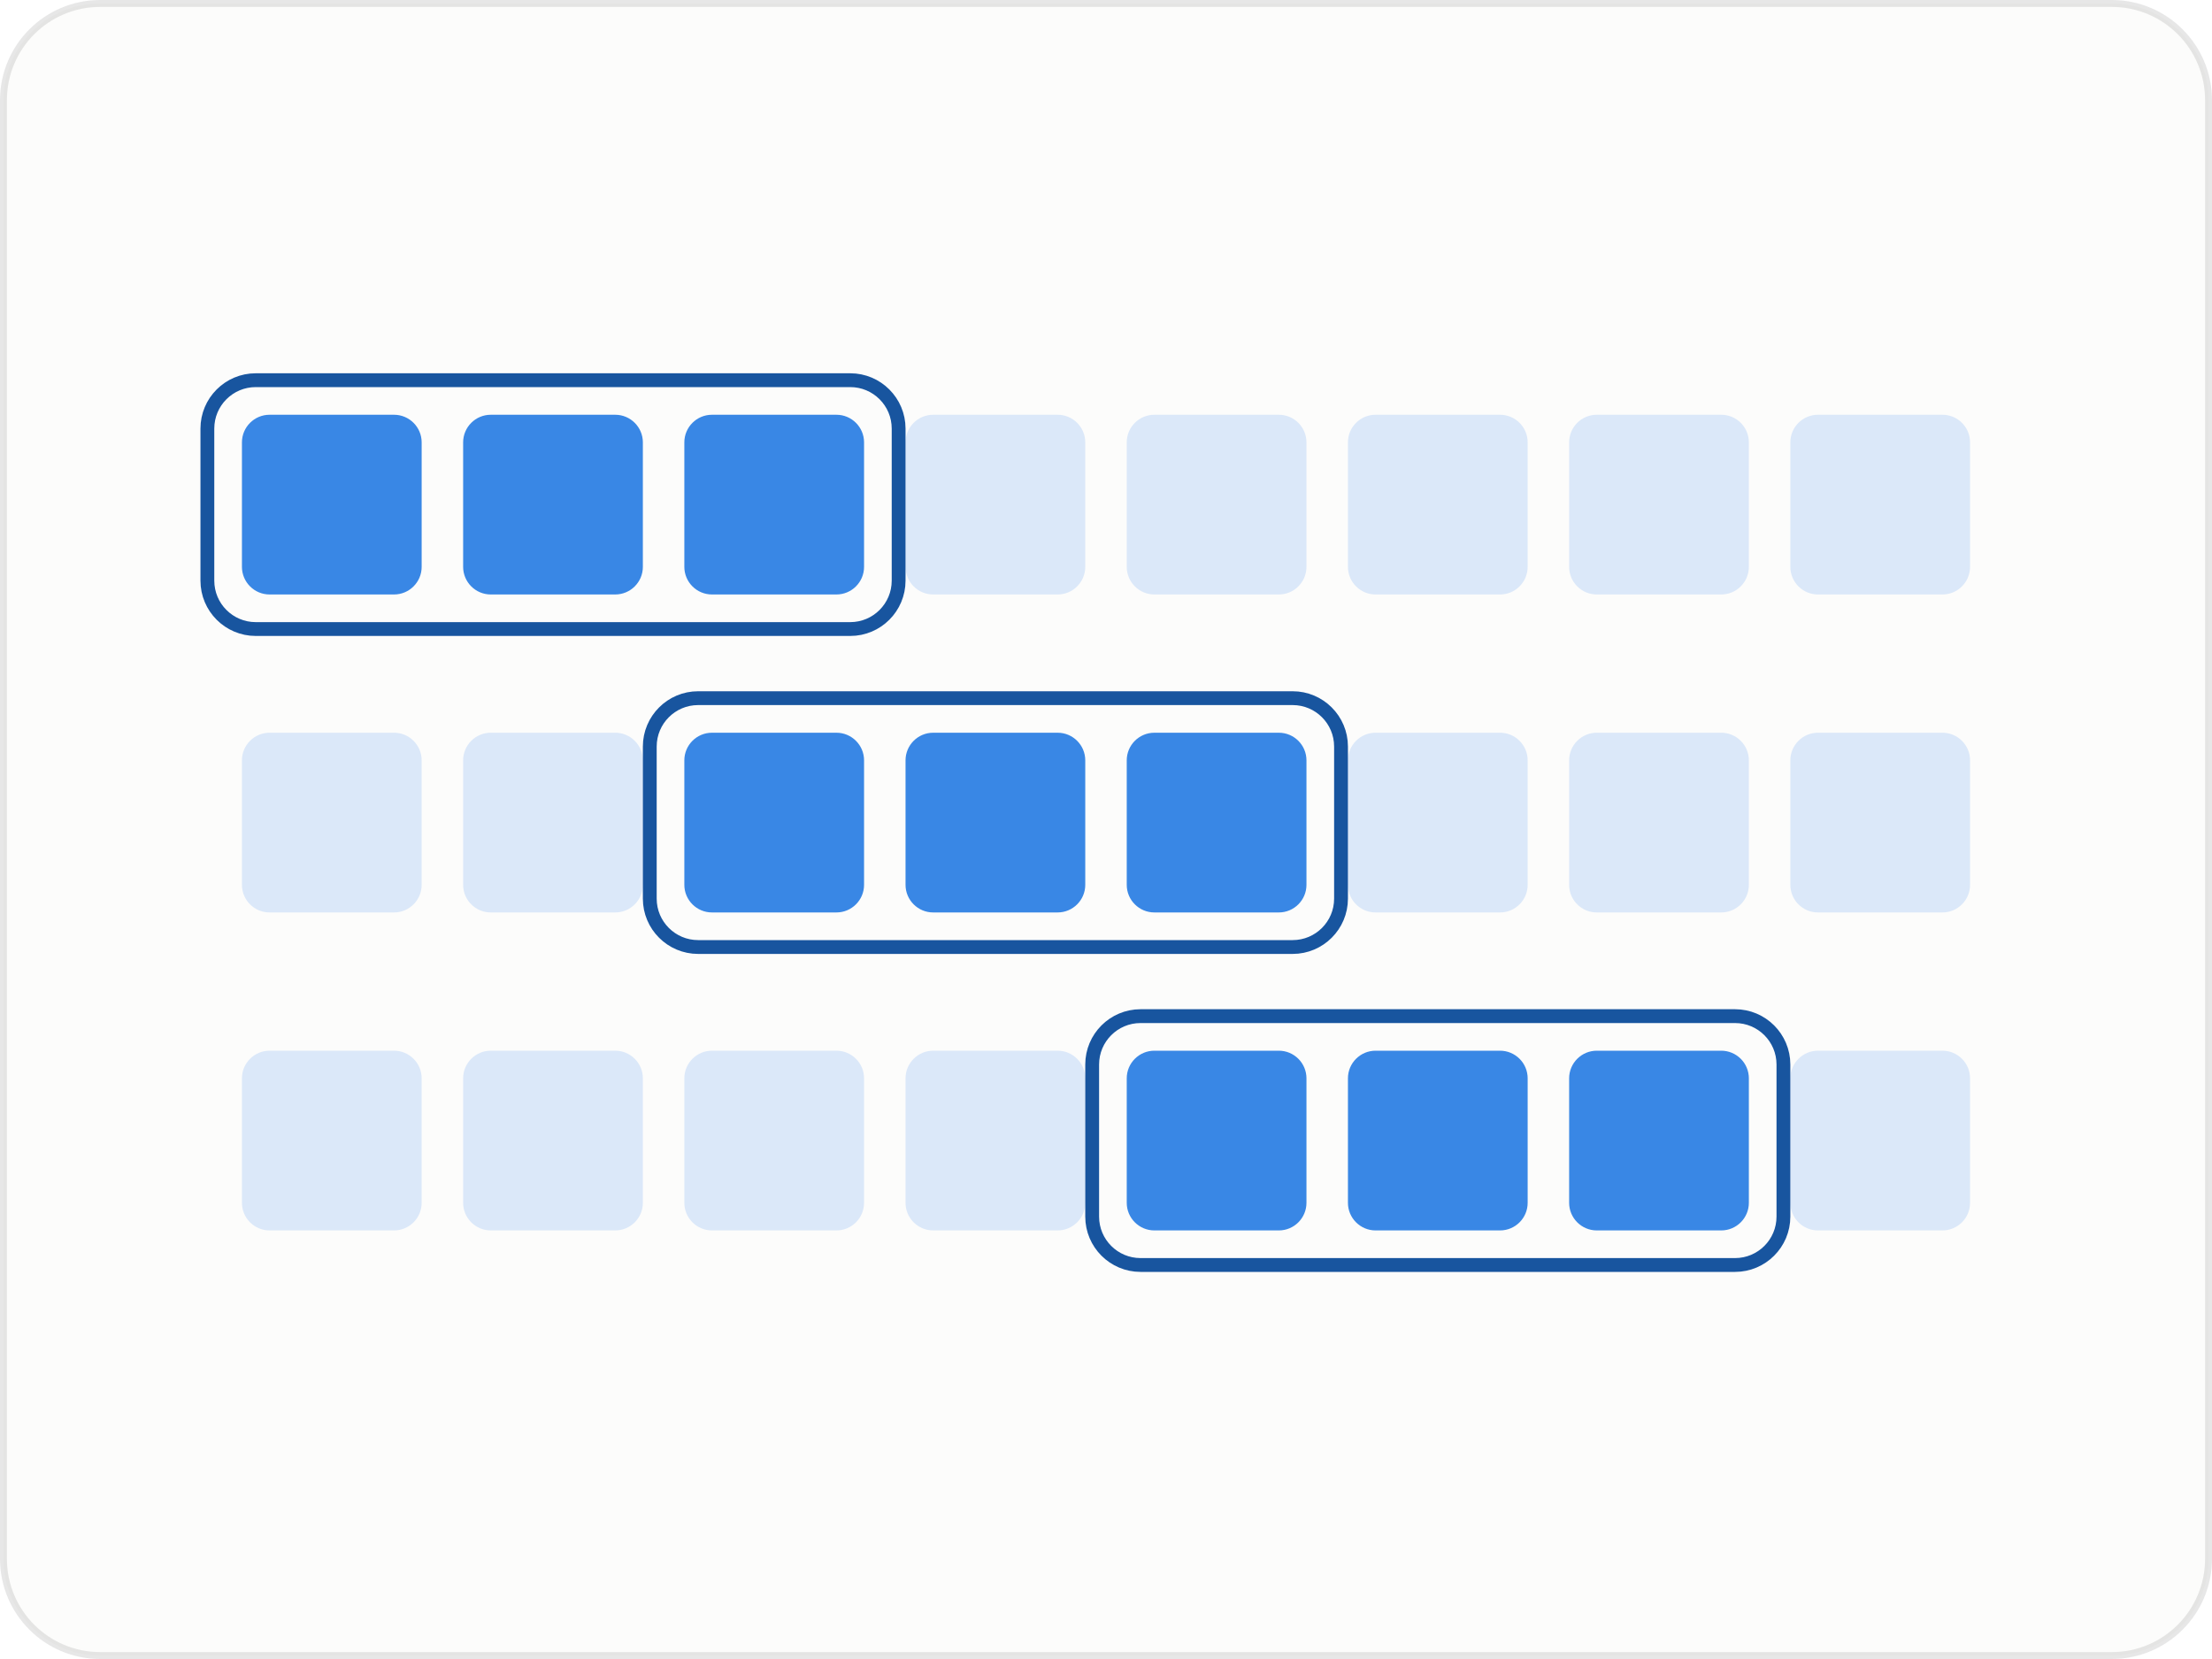
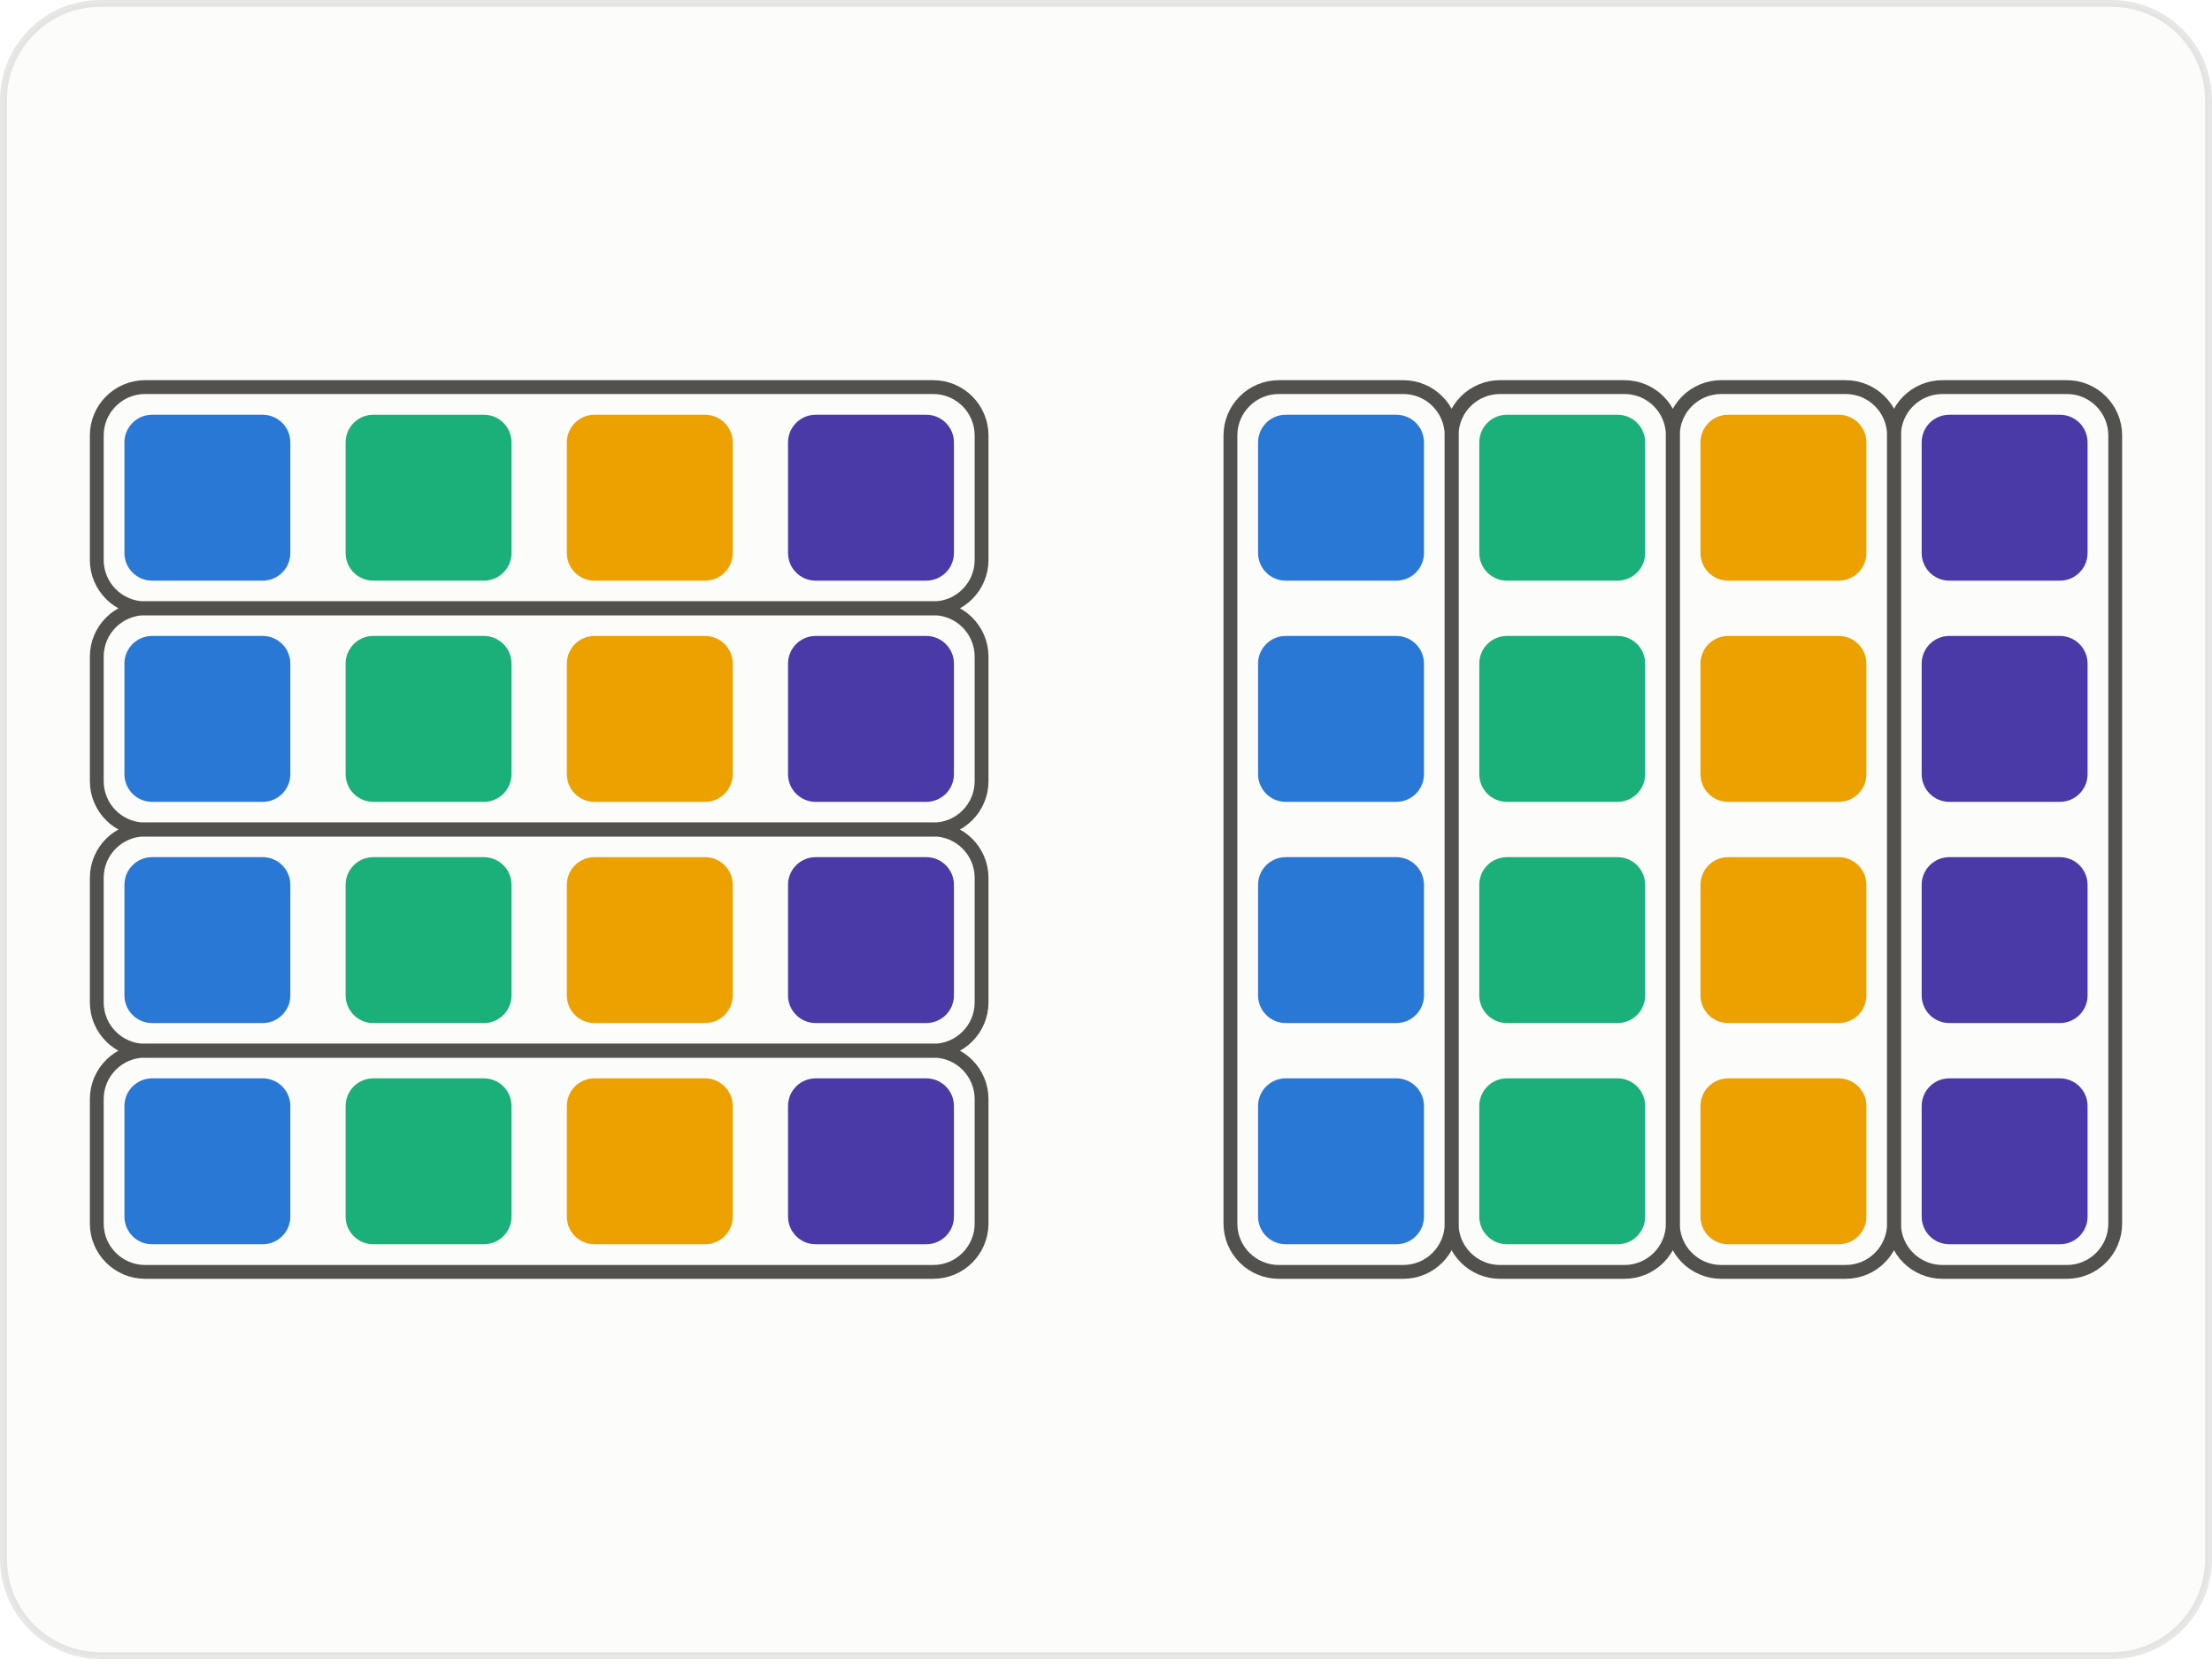
<svg xmlns="http://www.w3.org/2000/svg" viewBox="0 0 320 240" width="320" height="240">
  <rect x="0.5" y="0.5" width="319" height="239" rx="14" fill="#fcfcfb" stroke="rgba(11,11,11,0.10)" />
-   <rect x="35.0" y="60" width="26" height="26" rx="4" fill="#3987e5" />
-   <rect x="67.0" y="60" width="26" height="26" rx="4" fill="#3987e5" />
-   <rect x="99.0" y="60" width="26" height="26" rx="4" fill="#3987e5" />
-   <rect x="131.0" y="60" width="26" height="26" rx="4" fill="#dbe8f9" />
-   <rect x="163.0" y="60" width="26" height="26" rx="4" fill="#dbe8f9" />
-   <rect x="195.0" y="60" width="26" height="26" rx="4" fill="#dbe8f9" />
-   <rect x="227.0" y="60" width="26" height="26" rx="4" fill="#dbe8f9" />
-   <rect x="259.0" y="60" width="26" height="26" rx="4" fill="#dbe8f9" />
-   <rect x="30.0" y="55" width="100" height="36" rx="7" fill="none" stroke="#18559f" stroke-width="2" />
-   <rect x="35.0" y="106" width="26" height="26" rx="4" fill="#dbe8f9" />
-   <rect x="67.0" y="106" width="26" height="26" rx="4" fill="#dbe8f9" />
-   <rect x="99.0" y="106" width="26" height="26" rx="4" fill="#3987e5" />
-   <rect x="131.0" y="106" width="26" height="26" rx="4" fill="#3987e5" />
-   <rect x="163.0" y="106" width="26" height="26" rx="4" fill="#3987e5" />
-   <rect x="195.0" y="106" width="26" height="26" rx="4" fill="#dbe8f9" />
-   <rect x="227.0" y="106" width="26" height="26" rx="4" fill="#dbe8f9" />
-   <rect x="259.0" y="106" width="26" height="26" rx="4" fill="#dbe8f9" />
-   <rect x="94.0" y="101" width="100" height="36" rx="7" fill="none" stroke="#18559f" stroke-width="2" />
-   <rect x="35.0" y="152" width="26" height="26" rx="4" fill="#dbe8f9" />
-   <rect x="67.0" y="152" width="26" height="26" rx="4" fill="#dbe8f9" />
-   <rect x="99.0" y="152" width="26" height="26" rx="4" fill="#dbe8f9" />
-   <rect x="131.0" y="152" width="26" height="26" rx="4" fill="#dbe8f9" />
-   <rect x="163.0" y="152" width="26" height="26" rx="4" fill="#3987e5" />
-   <rect x="195.0" y="152" width="26" height="26" rx="4" fill="#3987e5" />
-   <rect x="227.0" y="152" width="26" height="26" rx="4" fill="#3987e5" />
-   <rect x="259.0" y="152" width="26" height="26" rx="4" fill="#dbe8f9" />
-   <rect x="158.0" y="147" width="100" height="36" rx="7" fill="none" stroke="#18559f" stroke-width="2" />
+   <rect x="18.0" y="60.0" width="24.0" height="24.0" rx="4" fill="#2a78d6" />
+   <rect x="50.0" y="60.0" width="24.0" height="24.0" rx="4" fill="#1baf7a" />
+   <rect x="82.0" y="60.0" width="24.0" height="24.0" rx="4" fill="#eda100" />
+   <rect x="114.0" y="60.0" width="24.0" height="24.0" rx="4" fill="#4a3aa7" />
+   <rect x="18.0" y="92.0" width="24.0" height="24.0" rx="4" fill="#2a78d6" />
+   <rect x="50.0" y="92.0" width="24.0" height="24.0" rx="4" fill="#1baf7a" />
+   <rect x="82.0" y="92.0" width="24.0" height="24.0" rx="4" fill="#eda100" />
+   <rect x="114.0" y="92.0" width="24.0" height="24.0" rx="4" fill="#4a3aa7" />
+   <rect x="18.0" y="124.0" width="24.0" height="24.0" rx="4" fill="#2a78d6" />
+   <rect x="50.0" y="124.0" width="24.0" height="24.0" rx="4" fill="#1baf7a" />
+   <rect x="82.0" y="124.0" width="24.0" height="24.0" rx="4" fill="#eda100" />
+   <rect x="114.0" y="124.0" width="24.0" height="24.0" rx="4" fill="#4a3aa7" />
+   <rect x="18.0" y="156.0" width="24.0" height="24.0" rx="4" fill="#2a78d6" />
+   <rect x="50.0" y="156.0" width="24.0" height="24.0" rx="4" fill="#1baf7a" />
+   <rect x="82.0" y="156.0" width="24.0" height="24.0" rx="4" fill="#eda100" />
+   <rect x="114.0" y="156.0" width="24.0" height="24.0" rx="4" fill="#4a3aa7" />
+   <rect x="14.0" y="56.0" width="128.0" height="32.0" rx="7" fill="none" stroke="#52514e" stroke-width="2" />
+   <rect x="14.0" y="88.0" width="128.0" height="32.0" rx="7" fill="none" stroke="#52514e" stroke-width="2" />
+   <rect x="14.0" y="120.0" width="128.0" height="32.0" rx="7" fill="none" stroke="#52514e" stroke-width="2" />
+   <rect x="14.0" y="152.0" width="128.0" height="32.0" rx="7" fill="none" stroke="#52514e" stroke-width="2" />
+   <rect x="182.0" y="60.0" width="24.0" height="24.0" rx="4" fill="#2a78d6" />
+   <rect x="214.0" y="60.0" width="24.0" height="24.0" rx="4" fill="#1baf7a" />
+   <rect x="246.0" y="60.0" width="24.0" height="24.0" rx="4" fill="#eda100" />
+   <rect x="278.0" y="60.0" width="24.0" height="24.0" rx="4" fill="#4a3aa7" />
+   <rect x="182.0" y="92.0" width="24.0" height="24.0" rx="4" fill="#2a78d6" />
+   <rect x="214.0" y="92.0" width="24.0" height="24.0" rx="4" fill="#1baf7a" />
+   <rect x="246.0" y="92.0" width="24.0" height="24.0" rx="4" fill="#eda100" />
+   <rect x="278.0" y="92.0" width="24.0" height="24.0" rx="4" fill="#4a3aa7" />
+   <rect x="182.0" y="124.0" width="24.0" height="24.0" rx="4" fill="#2a78d6" />
+   <rect x="214.0" y="124.0" width="24.0" height="24.0" rx="4" fill="#1baf7a" />
+   <rect x="246.0" y="124.0" width="24.0" height="24.0" rx="4" fill="#eda100" />
+   <rect x="278.0" y="124.0" width="24.0" height="24.0" rx="4" fill="#4a3aa7" />
+   <rect x="182.0" y="156.0" width="24.0" height="24.0" rx="4" fill="#2a78d6" />
+   <rect x="214.0" y="156.0" width="24.0" height="24.0" rx="4" fill="#1baf7a" />
+   <rect x="246.0" y="156.0" width="24.0" height="24.0" rx="4" fill="#eda100" />
+   <rect x="278.0" y="156.0" width="24.0" height="24.0" rx="4" fill="#4a3aa7" />
+   <rect x="178.0" y="56.0" width="32.0" height="128.0" rx="7" fill="none" stroke="#52514e" stroke-width="2" />
+   <rect x="210.0" y="56.0" width="32.0" height="128.0" rx="7" fill="none" stroke="#52514e" stroke-width="2" />
+   <rect x="242.0" y="56.0" width="32.0" height="128.0" rx="7" fill="none" stroke="#52514e" stroke-width="2" />
+   <rect x="274.0" y="56.0" width="32.0" height="128.0" rx="7" fill="none" stroke="#52514e" stroke-width="2" />
</svg>
